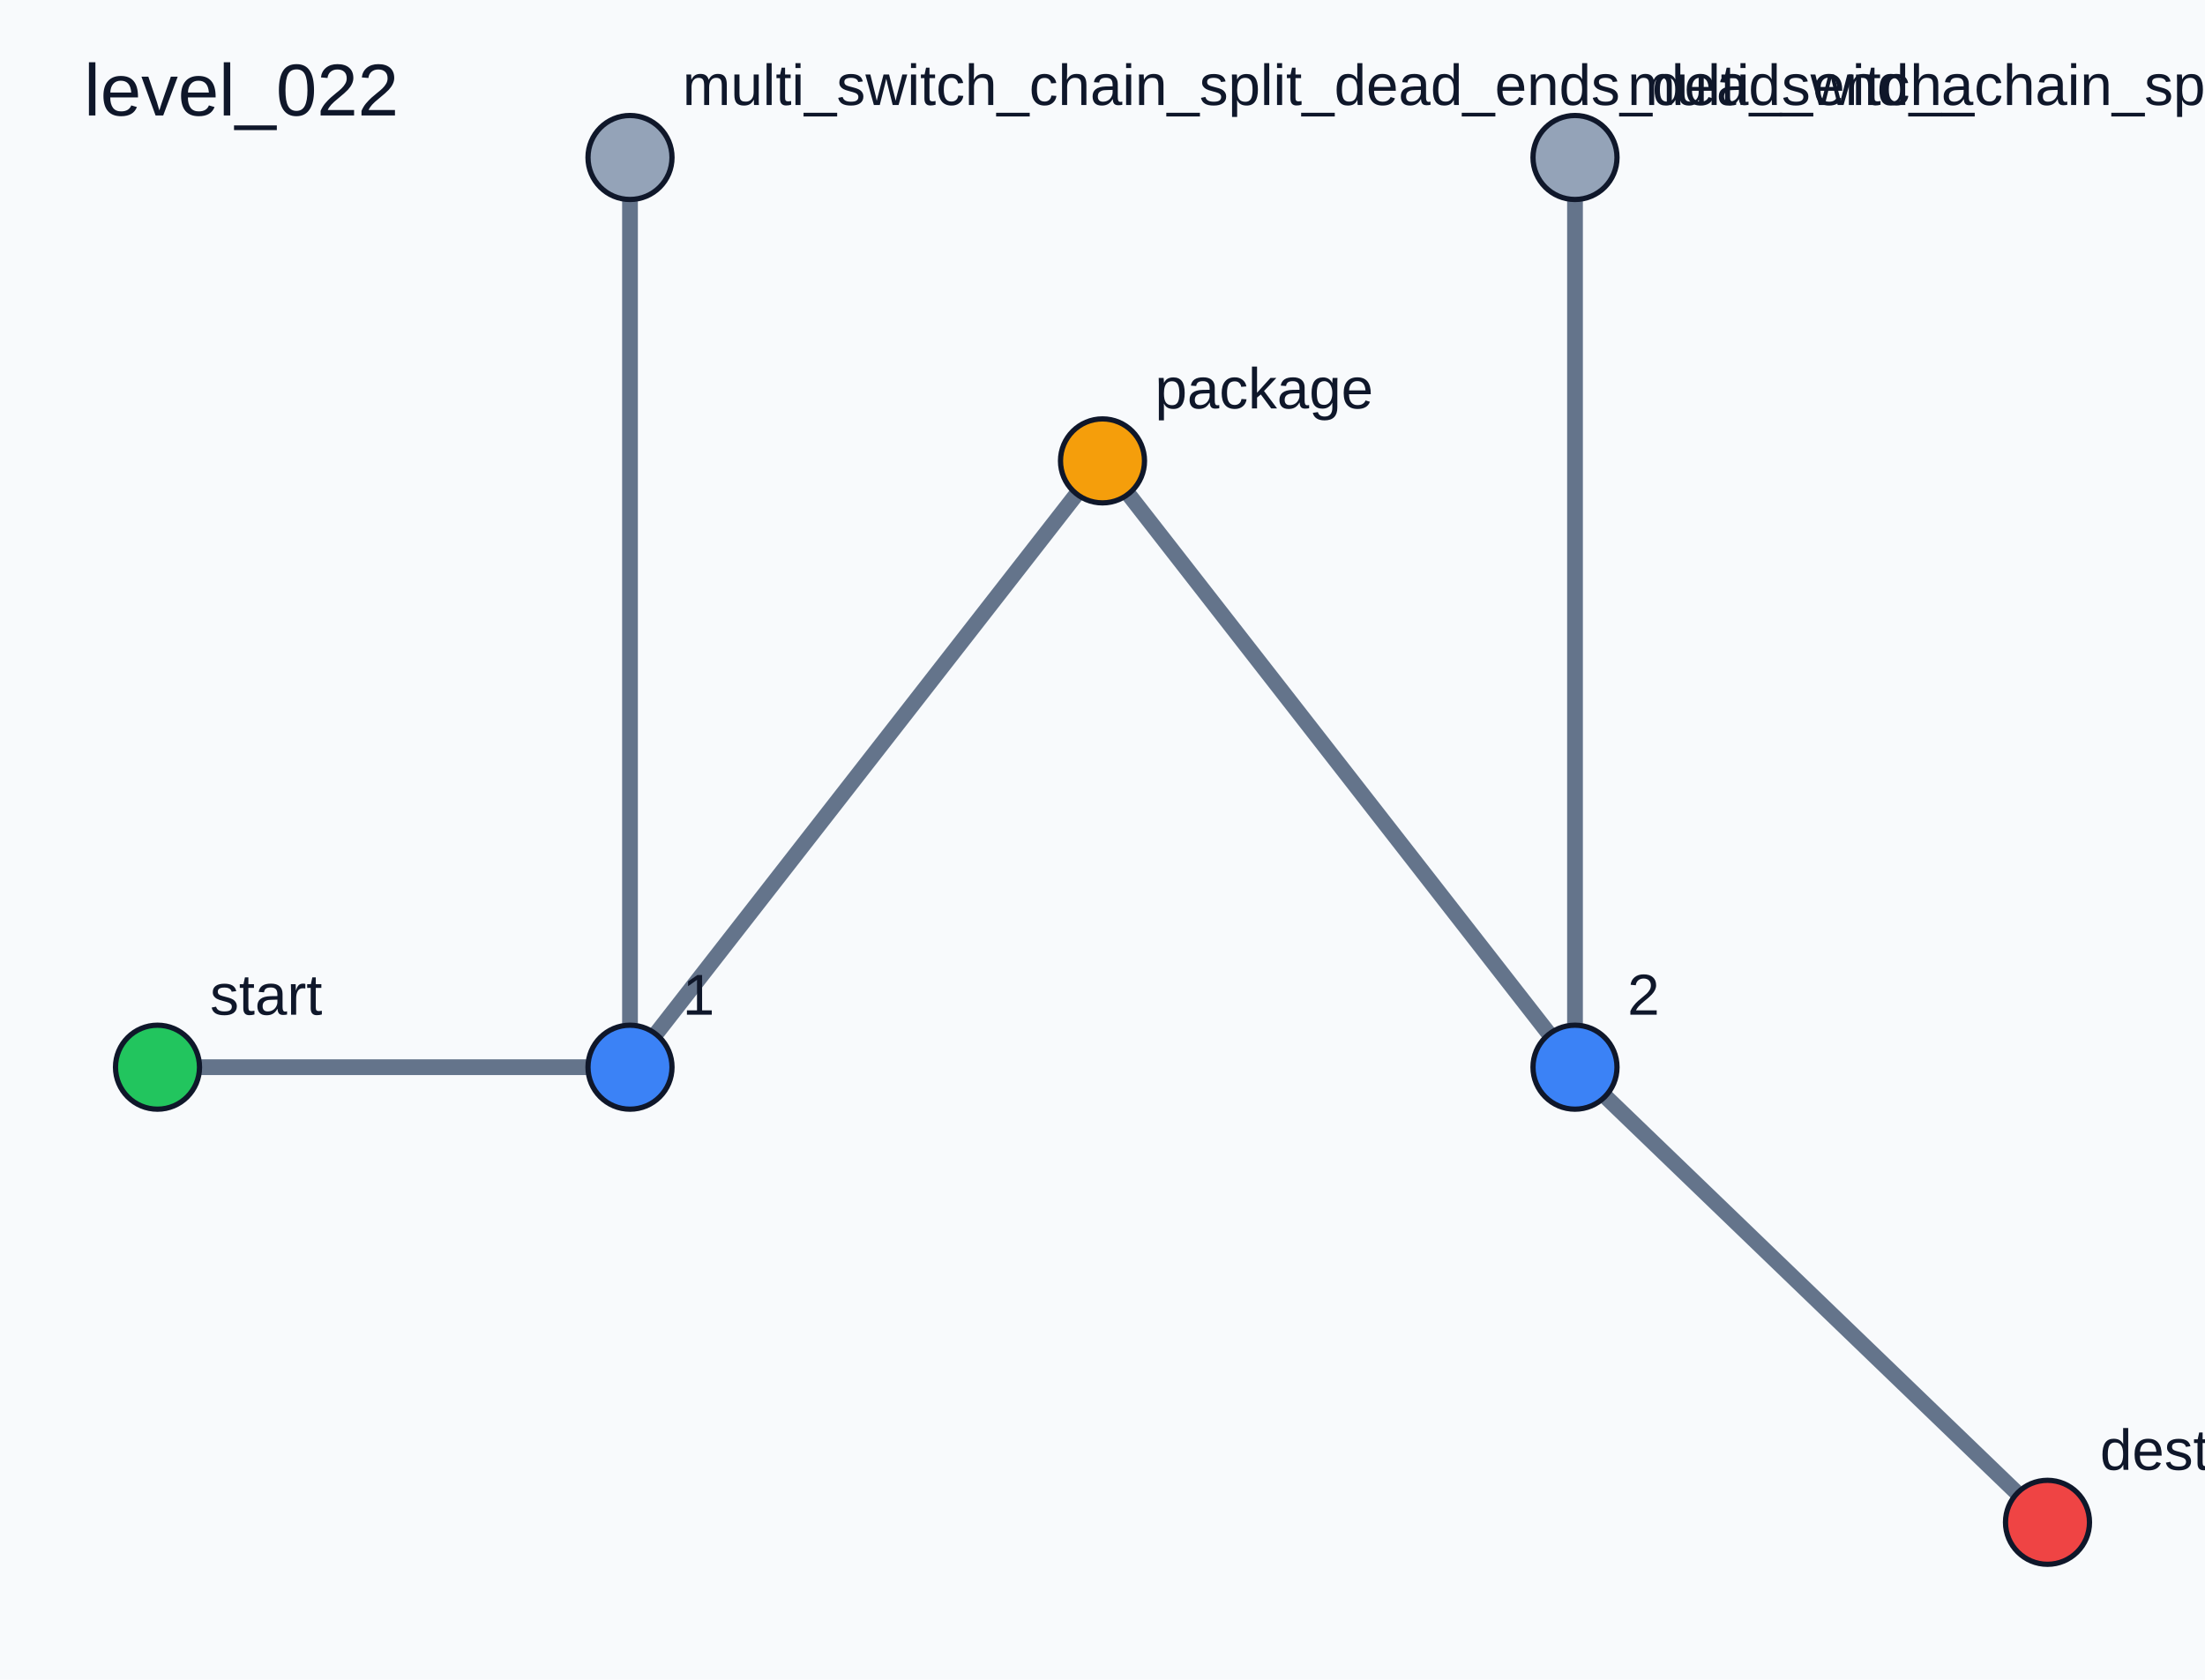
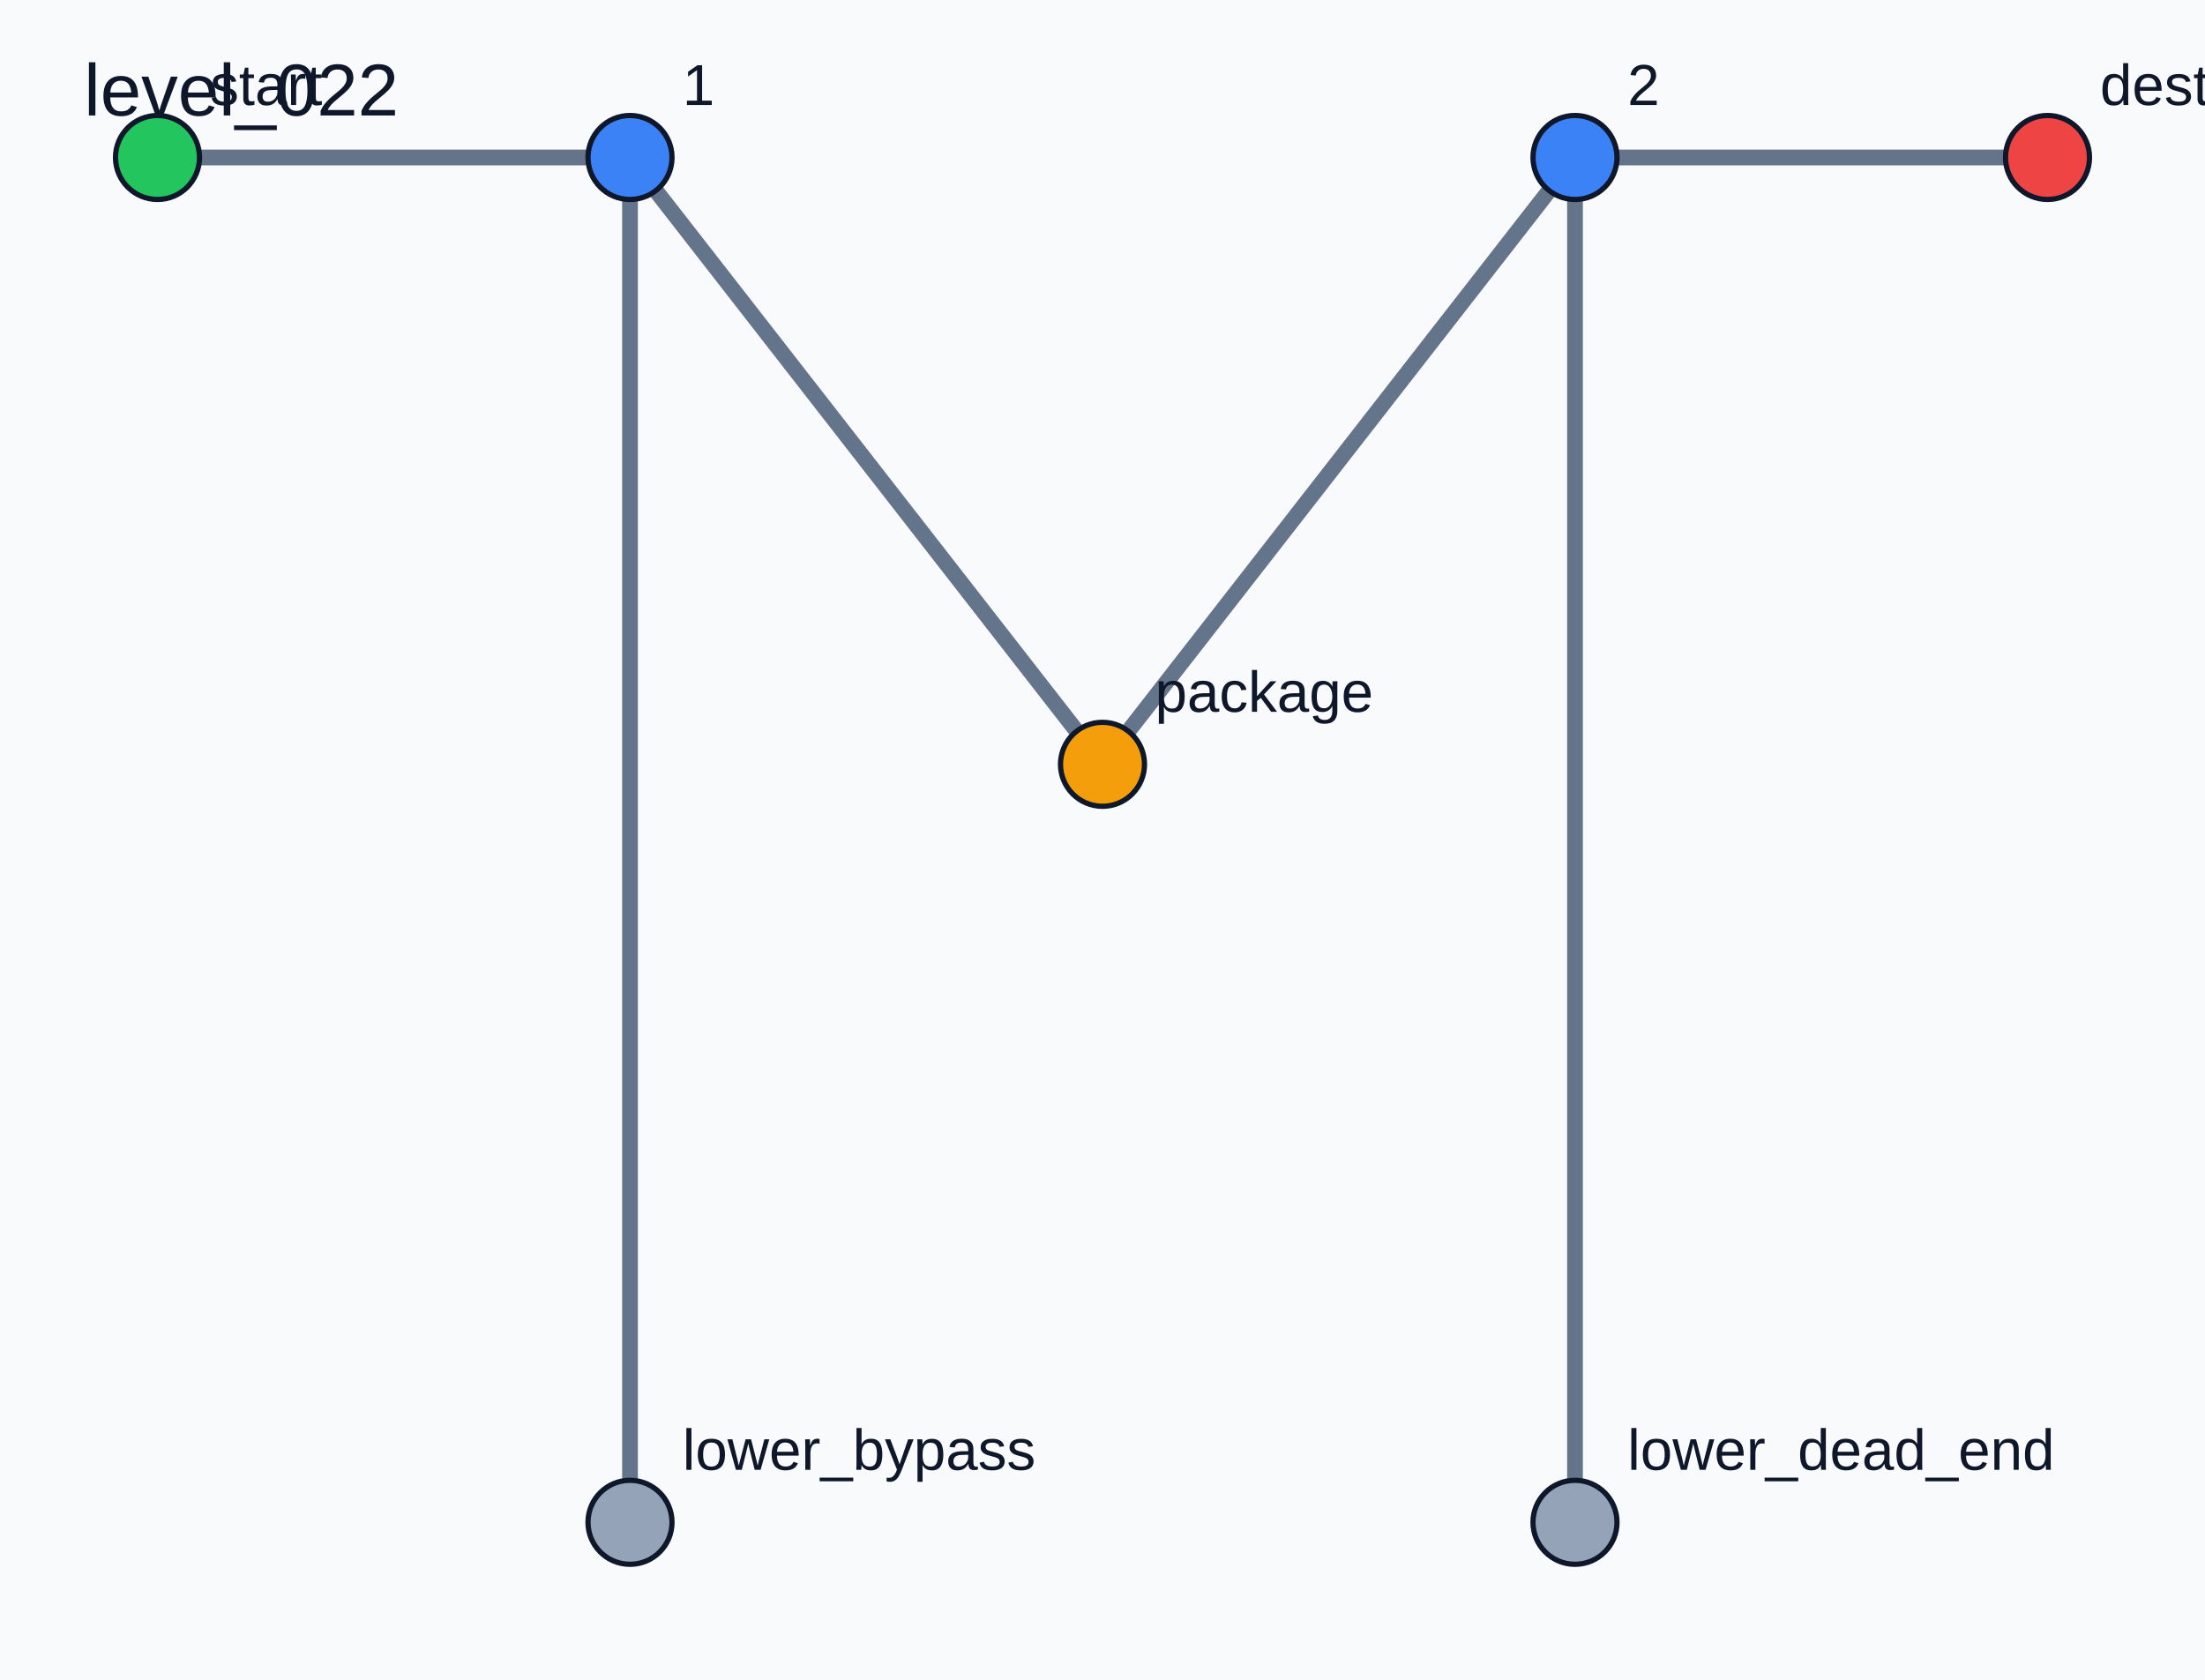
<svg xmlns="http://www.w3.org/2000/svg" width="420" height="320" viewBox="0 0 420 320">
  <rect width="100%" height="100%" fill="#f8fafc" />
  <text x="16" y="22" font-family="Arial" font-size="14" fill="#0f172a">level_022</text>
-   <line x1="30.0" y1="203.3" x2="120.0" y2="203.3" stroke="#64748b" stroke-width="3" />
-   <line x1="120.0" y1="203.3" x2="120.0" y2="30.0" stroke="#64748b" stroke-width="3" />
-   <line x1="120.0" y1="203.3" x2="210.0" y2="87.8" stroke="#64748b" stroke-width="3" />
-   <line x1="210.0" y1="87.8" x2="300.0" y2="203.3" stroke="#64748b" stroke-width="3" />
-   <line x1="300.0" y1="203.3" x2="300.0" y2="30.0" stroke="#64748b" stroke-width="3" />
-   <line x1="300.0" y1="203.3" x2="390.0" y2="290.0" stroke="#64748b" stroke-width="3" />
-   <circle cx="30.0" cy="203.3" r="8" fill="#22c55e" stroke="#0f172a" stroke-width="1" />
-   <text x="40.0" y="193.3" font-family="Arial" font-size="11" fill="#0f172a">start</text>
-   <circle cx="120.0" cy="203.3" r="8" fill="#3b82f6" stroke="#0f172a" stroke-width="1" />
-   <text x="130.0" y="193.3" font-family="Arial" font-size="11" fill="#0f172a">1</text>
-   <circle cx="210.0" cy="87.8" r="8" fill="#f59e0b" stroke="#0f172a" stroke-width="1" />
-   <text x="220.0" y="77.8" font-family="Arial" font-size="11" fill="#0f172a">package</text>
-   <circle cx="300.0" cy="203.3" r="8" fill="#3b82f6" stroke="#0f172a" stroke-width="1" />
-   <text x="310.0" y="193.3" font-family="Arial" font-size="11" fill="#0f172a">2</text>
-   <circle cx="390.0" cy="290.0" r="8" fill="#ef4444" stroke="#0f172a" stroke-width="1" />
-   <text x="400.0" y="280.0" font-family="Arial" font-size="11" fill="#0f172a">destination</text>
-   <circle cx="120.0" cy="30.0" r="8" fill="#94a3b8" stroke="#0f172a" stroke-width="1" />
-   <text x="130.0" y="20.0" font-family="Arial" font-size="11" fill="#0f172a">multi_switch_chain_split_dead_ends_dead_end_a</text>
-   <circle cx="300.0" cy="30.0" r="8" fill="#94a3b8" stroke="#0f172a" stroke-width="1" />
-   <text x="310.0" y="20.0" font-family="Arial" font-size="11" fill="#0f172a">multi_switch_chain_split_dead_ends_dead_end_b</text>
+   <line x1="30.0" y1="30.0" x2="120.0" y2="30.0" stroke="#64748b" stroke-width="3" />
+   <line x1="120.0" y1="30.0" x2="120.0" y2="290.0" stroke="#64748b" stroke-width="3" />
+   <line x1="120.0" y1="30.0" x2="210.0" y2="145.6" stroke="#64748b" stroke-width="3" />
+   <line x1="210.0" y1="145.6" x2="300.0" y2="30.0" stroke="#64748b" stroke-width="3" />
+   <line x1="300.0" y1="30.0" x2="300.0" y2="290.0" stroke="#64748b" stroke-width="3" />
+   <line x1="300.0" y1="30.0" x2="390.0" y2="30.0" stroke="#64748b" stroke-width="3" />
+   <circle cx="30.0" cy="30.0" r="8" fill="#22c55e" stroke="#0f172a" stroke-width="1" />
+   <text x="40.0" y="20.0" font-family="Arial" font-size="11" fill="#0f172a">start</text>
+   <circle cx="120.0" cy="30.0" r="8" fill="#3b82f6" stroke="#0f172a" stroke-width="1" />
+   <text x="130.0" y="20.0" font-family="Arial" font-size="11" fill="#0f172a">1</text>
+   <circle cx="120.0" cy="290.0" r="8" fill="#94a3b8" stroke="#0f172a" stroke-width="1" />
+   <text x="130.0" y="280.0" font-family="Arial" font-size="11" fill="#0f172a">lower_bypass</text>
+   <circle cx="210.0" cy="145.6" r="8" fill="#f59e0b" stroke="#0f172a" stroke-width="1" />
+   <text x="220.0" y="135.6" font-family="Arial" font-size="11" fill="#0f172a">package</text>
+   <circle cx="300.0" cy="30.0" r="8" fill="#3b82f6" stroke="#0f172a" stroke-width="1" />
+   <text x="310.0" y="20.0" font-family="Arial" font-size="11" fill="#0f172a">2</text>
+   <circle cx="300.0" cy="290.0" r="8" fill="#94a3b8" stroke="#0f172a" stroke-width="1" />
+   <text x="310.0" y="280.0" font-family="Arial" font-size="11" fill="#0f172a">lower_dead_end</text>
+   <circle cx="390.0" cy="30.0" r="8" fill="#ef4444" stroke="#0f172a" stroke-width="1" />
+   <text x="400.0" y="20.0" font-family="Arial" font-size="11" fill="#0f172a">destination</text>
</svg>
